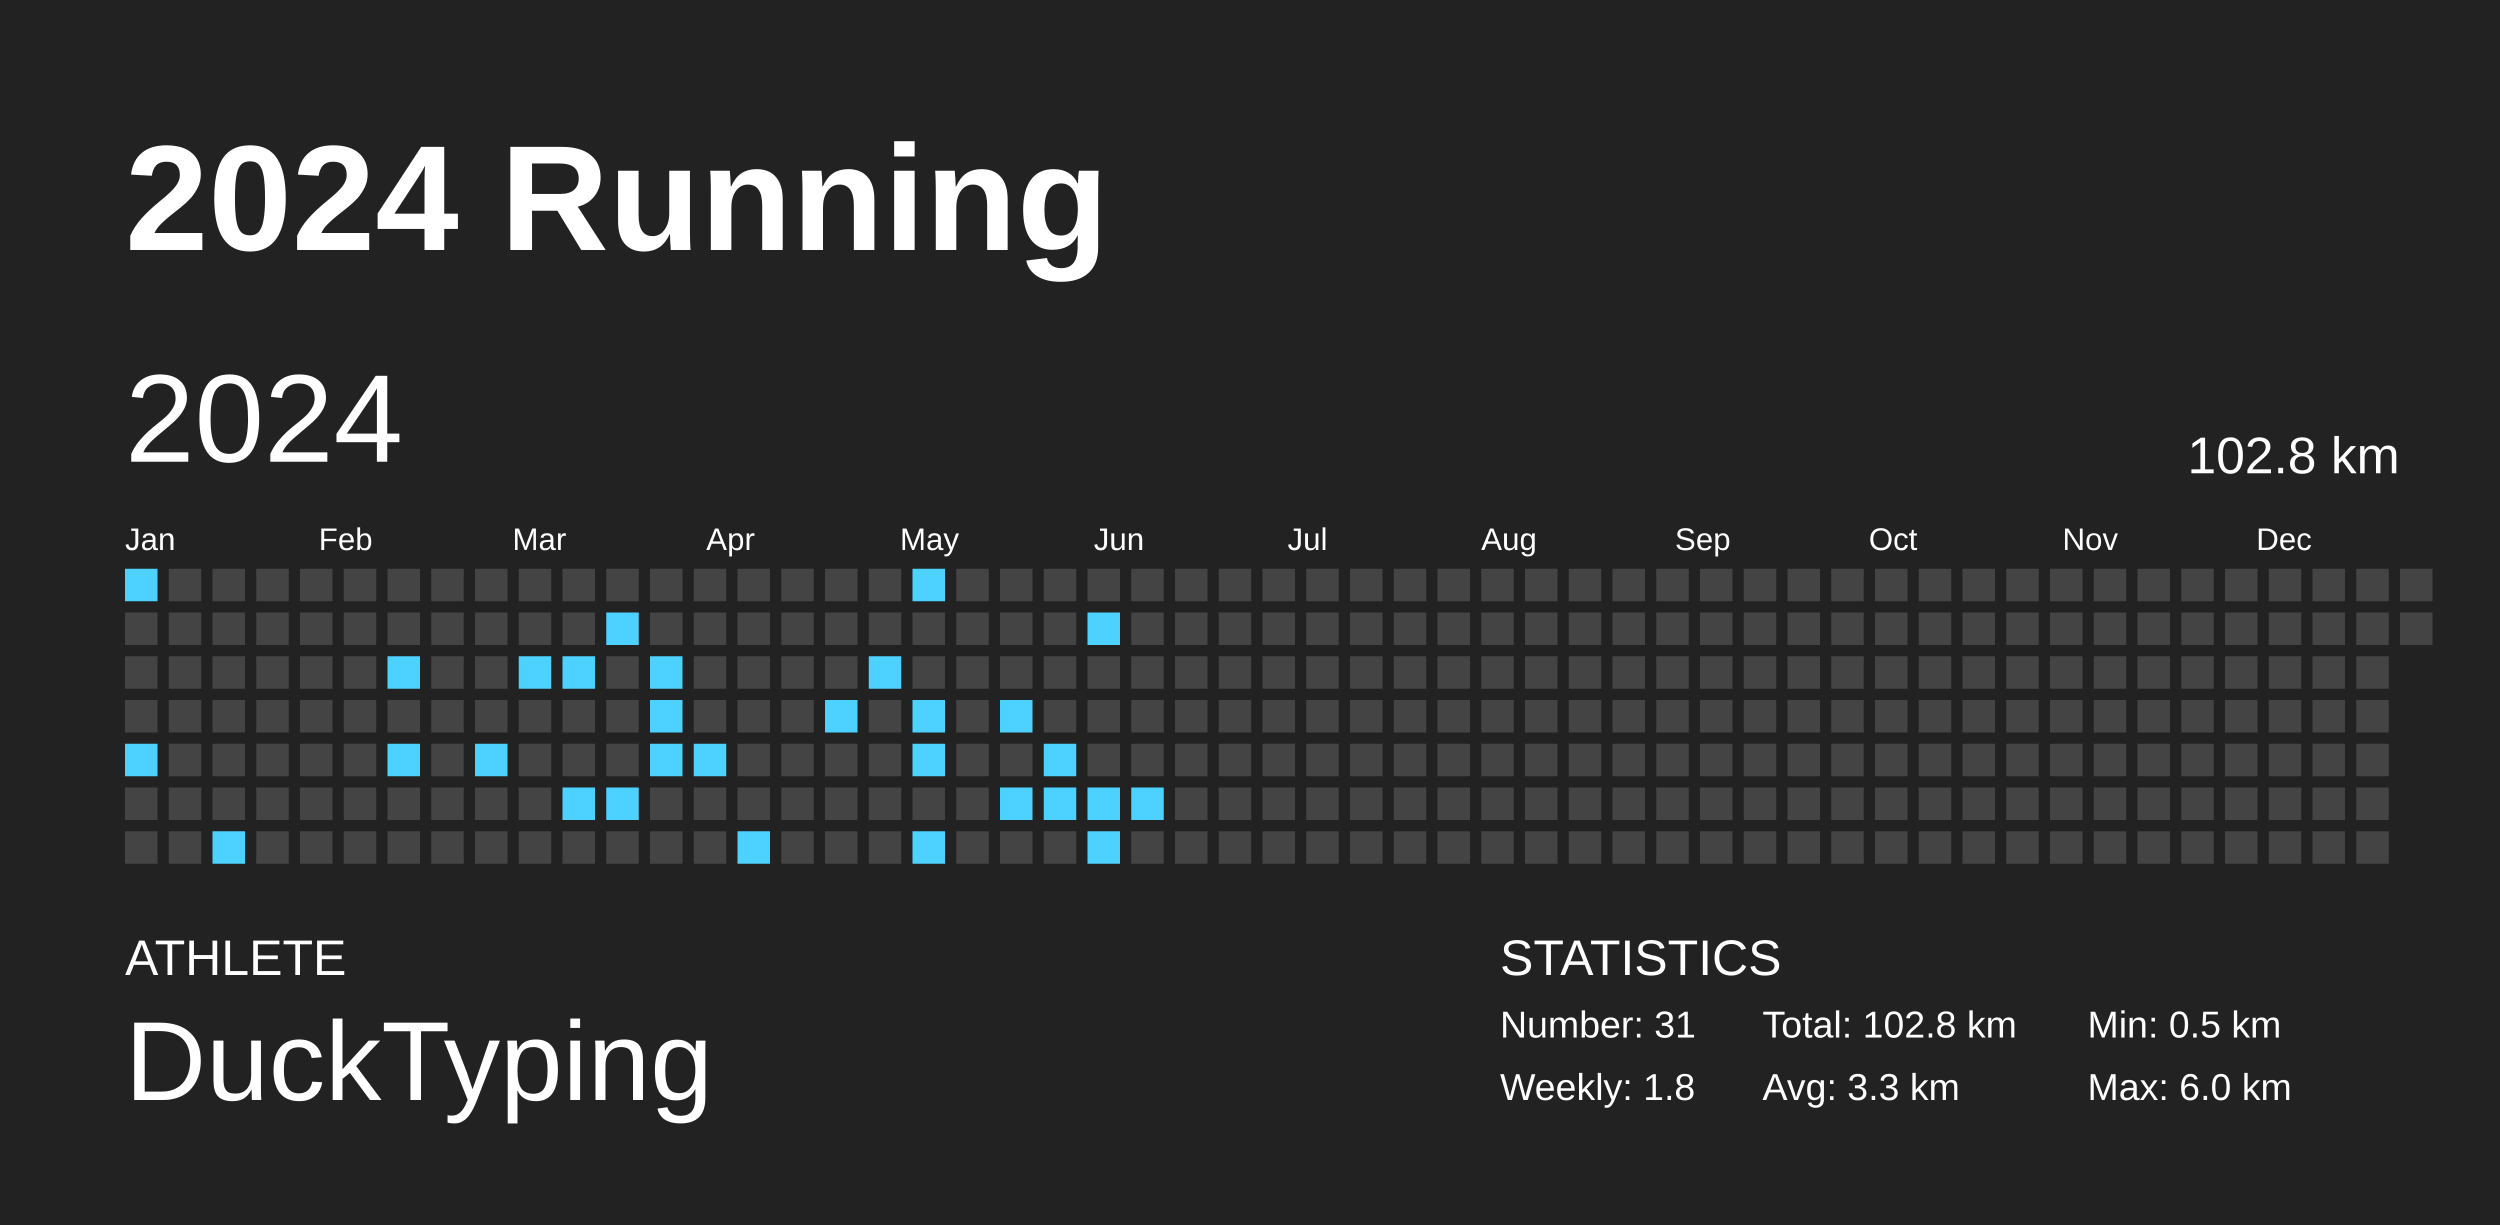
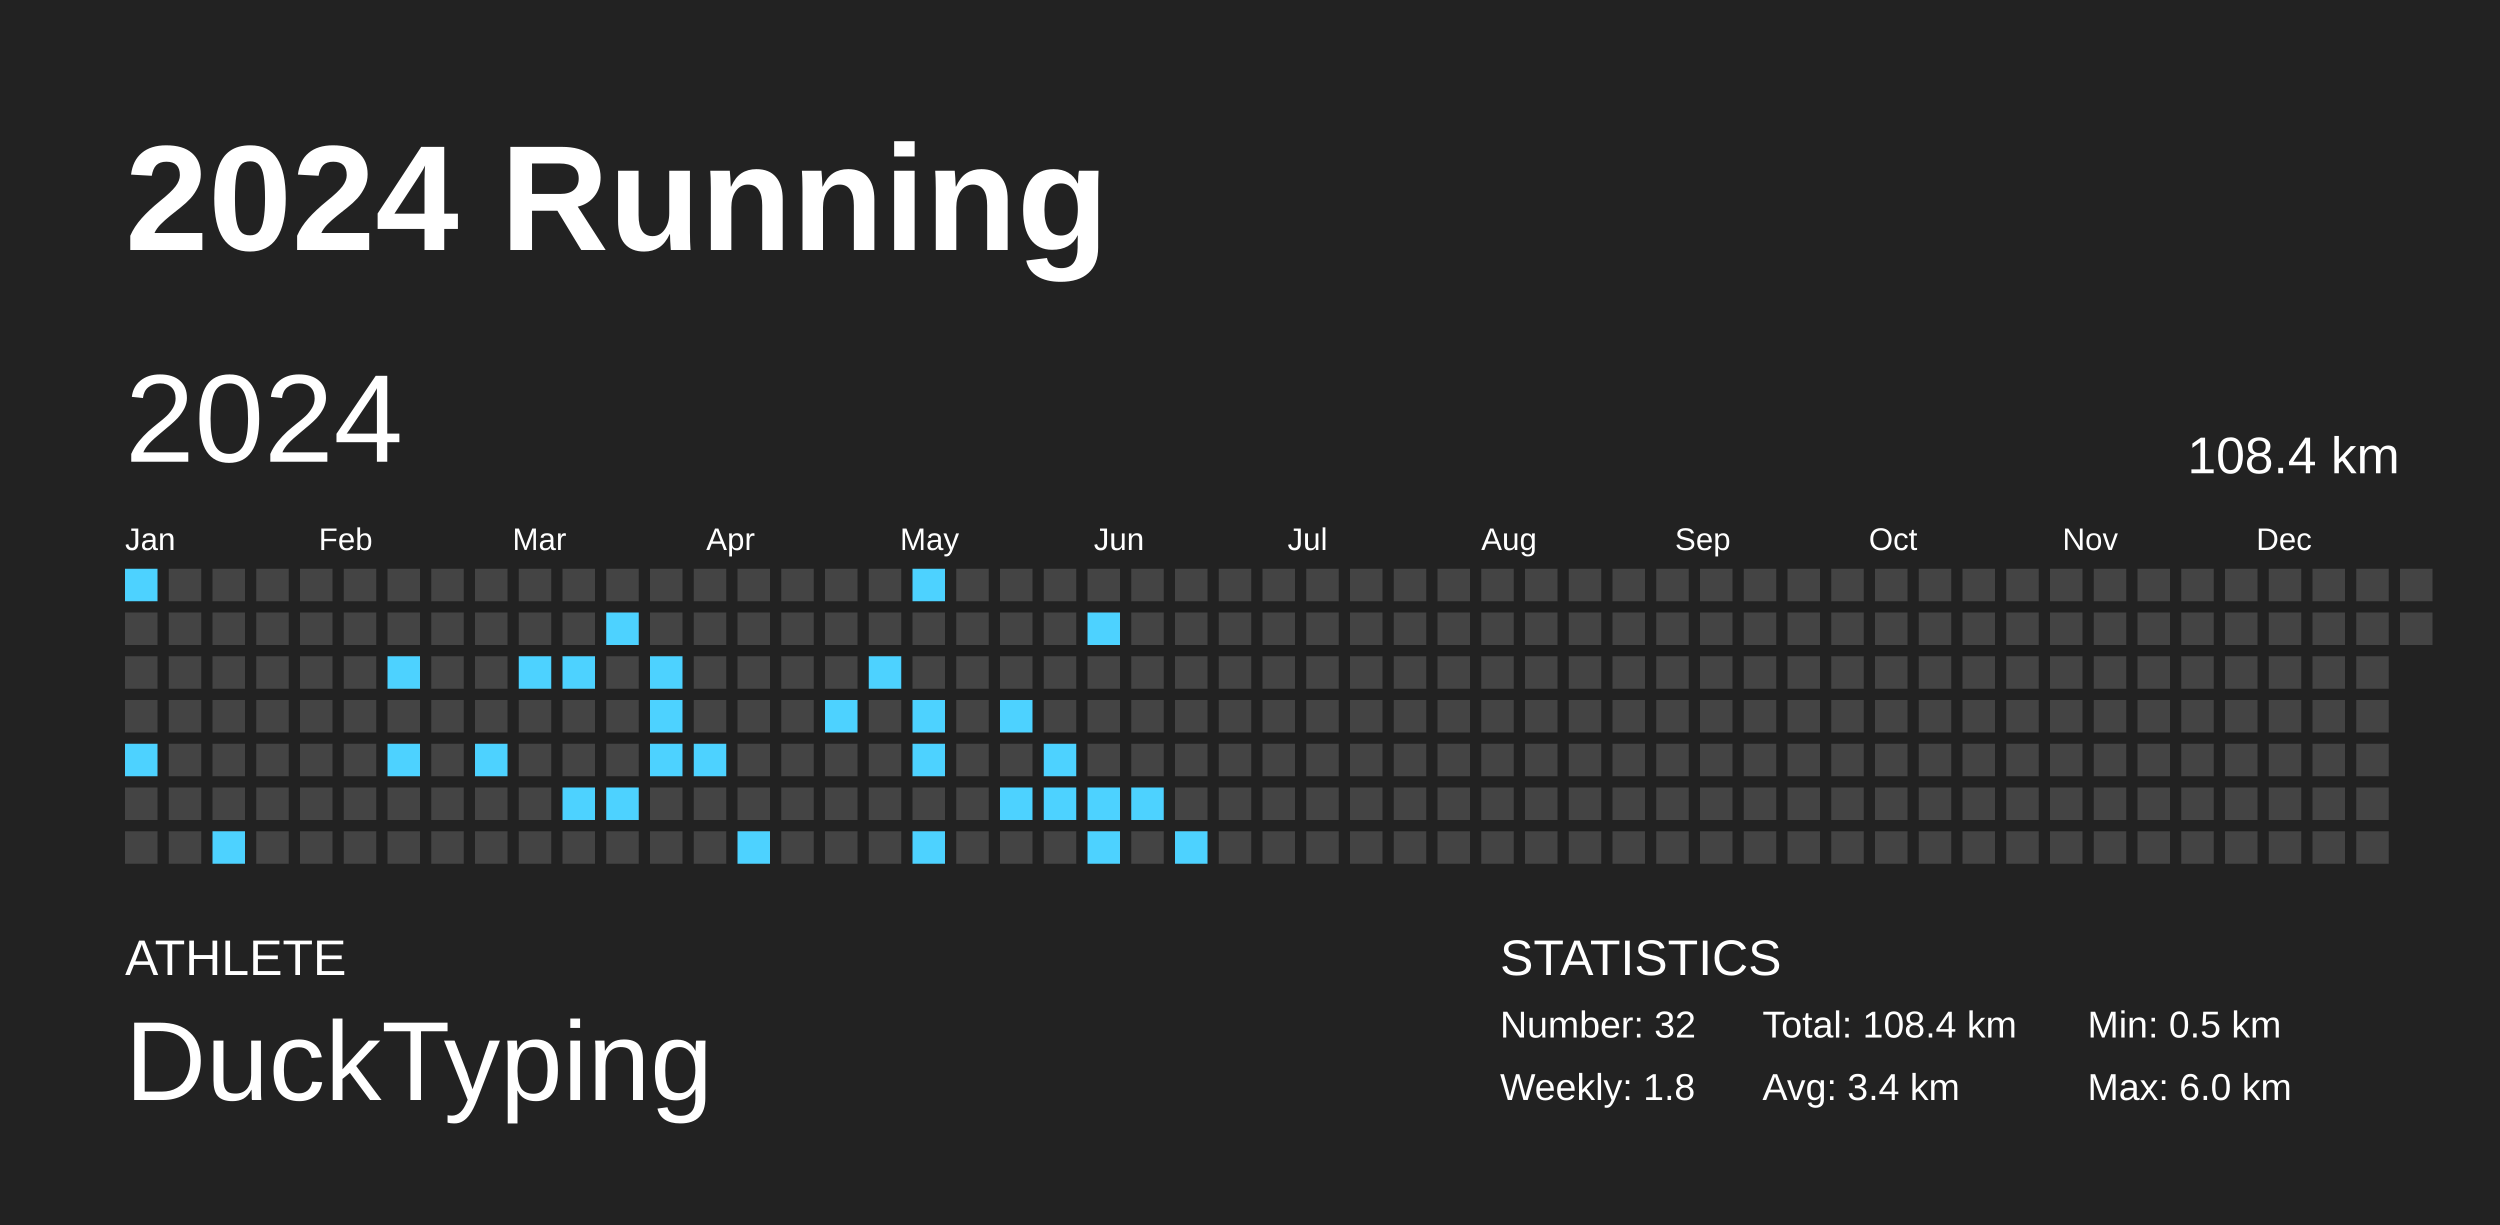
<svg xmlns="http://www.w3.org/2000/svg" baseProfile="full" height="98mm" version="1.1" viewBox="0,0,200,98" width="200mm">
  <defs />
  <rect fill="#222222" height="98" width="200" x="0" y="0" />
  <text fill="#FFFFFF" style="font-size:12px; font-family:Arial; font-weight:bold;" x="10" y="20">2024 Running</text>
  <text fill="#FFFFFF" style="font-size:4px; font-family:Arial" x="10" y="78">ATHLETE</text>
  <text fill="#FFFFFF" style="font-size:9px; font-family:Arial" x="10" y="88">DuckTyping</text>
  <text fill="#FFFFFF" style="font-size:4px; font-family:Arial" x="120" y="78">STATISTICS</text>
-   <text fill="#FFFFFF" style="font-size:3px; font-family:Arial" x="120" y="83">Number: 31</text>
+   <text fill="#FFFFFF" style="font-size:3px; font-family:Arial" x="120" y="83">Number: 32</text>
  <text fill="#FFFFFF" style="font-size:3px; font-family:Arial" x="120" y="88">Weekly: 1.8</text>
-   <text fill="#FFFFFF" style="font-size:3px; font-family:Arial" x="141" y="83">Total: 102.8 km</text>
-   <text fill="#FFFFFF" style="font-size:3px; font-family:Arial" x="141" y="88">Avg: 3.3 km</text>
+   <text fill="#FFFFFF" style="font-size:3px; font-family:Arial" x="141" y="83">Total: 108.4 km</text>
+   <text fill="#FFFFFF" style="font-size:3px; font-family:Arial" x="141" y="88">Avg: 3.4 km</text>
  <text fill="#FFFFFF" style="font-size:3px; font-family:Arial" x="167" y="83">Min: 0.5 km</text>
  <text fill="#FFFFFF" style="font-size:3px; font-family:Arial" x="167" y="88">Max: 6.0 km</text>
  <text dominant-baseline="hanging" fill="#FFFFFF" style="font-size:10.0px; font-family:Arial;" x="10" y="30">2024</text>
-   <text dominant-baseline="hanging" fill="#FFFFFF" style="font-size:4.125px; font-family:Arial;" x="175" y="35">102.8 km</text>
+   <text dominant-baseline="hanging" fill="#FFFFFF" style="font-size:4.125px; font-family:Arial;" x="175" y="35">108.4 km</text>
  <text fill="#FFFFFF" style="font-size:2.5px; font-family:Arial" x="10.0" y="44">Jan</text>
  <text fill="#FFFFFF" style="font-size:2.5px; font-family:Arial" x="25.5" y="44">Feb</text>
  <text fill="#FFFFFF" style="font-size:2.5px; font-family:Arial" x="41.0" y="44">Mar</text>
  <text fill="#FFFFFF" style="font-size:2.5px; font-family:Arial" x="56.5" y="44">Apr</text>
  <text fill="#FFFFFF" style="font-size:2.5px; font-family:Arial" x="72.0" y="44">May</text>
  <text fill="#FFFFFF" style="font-size:2.5px; font-family:Arial" x="87.5" y="44">Jun</text>
  <text fill="#FFFFFF" style="font-size:2.5px; font-family:Arial" x="103.0" y="44">Jul</text>
  <text fill="#FFFFFF" style="font-size:2.5px; font-family:Arial" x="118.5" y="44">Aug</text>
  <text fill="#FFFFFF" style="font-size:2.5px; font-family:Arial" x="134.0" y="44">Sep</text>
  <text fill="#FFFFFF" style="font-size:2.5px; font-family:Arial" x="149.5" y="44">Oct</text>
  <text fill="#FFFFFF" style="font-size:2.5px; font-family:Arial" x="165.0" y="44">Nov</text>
  <text fill="#FFFFFF" style="font-size:2.5px; font-family:Arial" x="180.5" y="44">Dec</text>
  <rect fill="#4dd2ff" height="2.6" width="2.6" x="10.0" y="45.5" />
  <rect fill="#444444" height="2.6" width="2.6" x="10.0" y="49.0" />
  <rect fill="#444444" height="2.6" width="2.6" x="10.0" y="52.5" />
  <rect fill="#444444" height="2.6" width="2.6" x="10.0" y="56.0" />
  <rect fill="#4dd2ff" height="2.6" width="2.6" x="10.0" y="59.5" />
  <rect fill="#444444" height="2.6" width="2.6" x="10.0" y="63.0" />
  <rect fill="#444444" height="2.6" width="2.6" x="10.0" y="66.5" />
  <rect fill="#444444" height="2.6" width="2.6" x="13.5" y="45.5" />
  <rect fill="#444444" height="2.6" width="2.6" x="13.5" y="49.0" />
  <rect fill="#444444" height="2.6" width="2.6" x="13.5" y="52.5" />
  <rect fill="#444444" height="2.6" width="2.6" x="13.5" y="56.0" />
  <rect fill="#444444" height="2.6" width="2.6" x="13.5" y="59.5" />
  <rect fill="#444444" height="2.6" width="2.6" x="13.5" y="63.0" />
  <rect fill="#444444" height="2.6" width="2.6" x="13.5" y="66.5" />
  <rect fill="#444444" height="2.6" width="2.6" x="17.0" y="45.5" />
  <rect fill="#444444" height="2.6" width="2.6" x="17.0" y="49.0" />
  <rect fill="#444444" height="2.6" width="2.6" x="17.0" y="52.5" />
  <rect fill="#444444" height="2.6" width="2.6" x="17.0" y="56.0" />
  <rect fill="#444444" height="2.6" width="2.6" x="17.0" y="59.5" />
  <rect fill="#444444" height="2.6" width="2.6" x="17.0" y="63.0" />
  <rect fill="#4dd2ff" height="2.6" width="2.6" x="17.0" y="66.5" />
  <rect fill="#444444" height="2.6" width="2.6" x="20.5" y="45.5" />
  <rect fill="#444444" height="2.6" width="2.6" x="20.5" y="49.0" />
  <rect fill="#444444" height="2.6" width="2.6" x="20.5" y="52.5" />
  <rect fill="#444444" height="2.6" width="2.6" x="20.5" y="56.0" />
  <rect fill="#444444" height="2.6" width="2.6" x="20.5" y="59.5" />
  <rect fill="#444444" height="2.6" width="2.6" x="20.5" y="63.0" />
  <rect fill="#444444" height="2.6" width="2.6" x="20.5" y="66.5" />
  <rect fill="#444444" height="2.6" width="2.6" x="24.0" y="45.5" />
  <rect fill="#444444" height="2.6" width="2.6" x="24.0" y="49.0" />
  <rect fill="#444444" height="2.6" width="2.6" x="24.0" y="52.5" />
  <rect fill="#444444" height="2.6" width="2.6" x="24.0" y="56.0" />
  <rect fill="#444444" height="2.6" width="2.6" x="24.0" y="59.5" />
  <rect fill="#444444" height="2.6" width="2.6" x="24.0" y="63.0" />
  <rect fill="#444444" height="2.6" width="2.6" x="24.0" y="66.5" />
  <rect fill="#444444" height="2.6" width="2.6" x="27.5" y="45.5" />
  <rect fill="#444444" height="2.6" width="2.6" x="27.5" y="49.0" />
  <rect fill="#444444" height="2.6" width="2.6" x="27.5" y="52.5" />
  <rect fill="#444444" height="2.6" width="2.6" x="27.5" y="56.0" />
  <rect fill="#444444" height="2.6" width="2.6" x="27.5" y="59.5" />
  <rect fill="#444444" height="2.6" width="2.6" x="27.5" y="63.0" />
  <rect fill="#444444" height="2.6" width="2.6" x="27.5" y="66.5" />
  <rect fill="#444444" height="2.6" width="2.6" x="31.0" y="45.5" />
  <rect fill="#444444" height="2.6" width="2.6" x="31.0" y="49.0" />
  <rect fill="#4dd2ff" height="2.6" width="2.6" x="31.0" y="52.5" />
  <rect fill="#444444" height="2.6" width="2.6" x="31.0" y="56.0" />
  <rect fill="#4dd2ff" height="2.6" width="2.6" x="31.0" y="59.5" />
  <rect fill="#444444" height="2.6" width="2.6" x="31.0" y="63.0" />
  <rect fill="#444444" height="2.6" width="2.6" x="31.0" y="66.5" />
  <rect fill="#444444" height="2.6" width="2.6" x="34.5" y="45.5" />
  <rect fill="#444444" height="2.6" width="2.6" x="34.5" y="49.0" />
  <rect fill="#444444" height="2.6" width="2.6" x="34.5" y="52.5" />
  <rect fill="#444444" height="2.6" width="2.6" x="34.5" y="56.0" />
  <rect fill="#444444" height="2.6" width="2.6" x="34.5" y="59.5" />
  <rect fill="#444444" height="2.6" width="2.6" x="34.5" y="63.0" />
  <rect fill="#444444" height="2.6" width="2.6" x="34.5" y="66.5" />
  <rect fill="#444444" height="2.6" width="2.6" x="38.0" y="45.5" />
  <rect fill="#444444" height="2.6" width="2.6" x="38.0" y="49.0" />
  <rect fill="#444444" height="2.6" width="2.6" x="38.0" y="52.5" />
  <rect fill="#444444" height="2.6" width="2.6" x="38.0" y="56.0" />
  <rect fill="#4dd2ff" height="2.6" width="2.6" x="38.0" y="59.5" />
  <rect fill="#444444" height="2.6" width="2.6" x="38.0" y="63.0" />
  <rect fill="#444444" height="2.6" width="2.6" x="38.0" y="66.5" />
  <rect fill="#444444" height="2.6" width="2.6" x="41.5" y="45.5" />
  <rect fill="#444444" height="2.6" width="2.6" x="41.5" y="49.0" />
  <rect fill="#4dd2ff" height="2.6" width="2.6" x="41.5" y="52.5" />
  <rect fill="#444444" height="2.6" width="2.6" x="41.5" y="56.0" />
  <rect fill="#444444" height="2.6" width="2.6" x="41.5" y="59.5" />
  <rect fill="#444444" height="2.6" width="2.6" x="41.5" y="63.0" />
  <rect fill="#444444" height="2.6" width="2.6" x="41.5" y="66.5" />
  <rect fill="#444444" height="2.6" width="2.6" x="45.0" y="45.5" />
  <rect fill="#444444" height="2.6" width="2.6" x="45.0" y="49.0" />
  <rect fill="#4dd2ff" height="2.6" width="2.6" x="45.0" y="52.5" />
  <rect fill="#444444" height="2.6" width="2.6" x="45.0" y="56.0" />
  <rect fill="#444444" height="2.6" width="2.6" x="45.0" y="59.5" />
  <rect fill="#4dd2ff" height="2.6" width="2.6" x="45.0" y="63.0" />
  <rect fill="#444444" height="2.6" width="2.6" x="45.0" y="66.5" />
  <rect fill="#444444" height="2.6" width="2.6" x="48.5" y="45.5" />
  <rect fill="#4dd2ff" height="2.6" width="2.6" x="48.5" y="49.0" />
  <rect fill="#444444" height="2.6" width="2.6" x="48.5" y="52.5" />
  <rect fill="#444444" height="2.6" width="2.6" x="48.5" y="56.0" />
  <rect fill="#444444" height="2.6" width="2.6" x="48.5" y="59.5" />
  <rect fill="#4dd2ff" height="2.6" width="2.6" x="48.5" y="63.0" />
  <rect fill="#444444" height="2.6" width="2.6" x="48.5" y="66.5" />
  <rect fill="#444444" height="2.6" width="2.6" x="52.0" y="45.5" />
  <rect fill="#444444" height="2.6" width="2.6" x="52.0" y="49.0" />
  <rect fill="#4dd2ff" height="2.6" width="2.6" x="52.0" y="52.5" />
  <rect fill="#4dd2ff" height="2.6" width="2.6" x="52.0" y="56.0" />
  <rect fill="#4dd2ff" height="2.6" width="2.6" x="52.0" y="59.5" />
  <rect fill="#444444" height="2.6" width="2.6" x="52.0" y="63.0" />
  <rect fill="#444444" height="2.6" width="2.6" x="52.0" y="66.5" />
  <rect fill="#444444" height="2.6" width="2.6" x="55.5" y="45.5" />
  <rect fill="#444444" height="2.6" width="2.6" x="55.5" y="49.0" />
  <rect fill="#444444" height="2.6" width="2.6" x="55.5" y="52.5" />
  <rect fill="#444444" height="2.6" width="2.6" x="55.5" y="56.0" />
  <rect fill="#4dd2ff" height="2.6" width="2.6" x="55.5" y="59.5" />
  <rect fill="#444444" height="2.6" width="2.6" x="55.5" y="63.0" />
  <rect fill="#444444" height="2.6" width="2.6" x="55.5" y="66.5" />
  <rect fill="#444444" height="2.6" width="2.6" x="59.0" y="45.5" />
  <rect fill="#444444" height="2.6" width="2.6" x="59.0" y="49.0" />
  <rect fill="#444444" height="2.6" width="2.6" x="59.0" y="52.5" />
  <rect fill="#444444" height="2.6" width="2.6" x="59.0" y="56.0" />
  <rect fill="#444444" height="2.6" width="2.6" x="59.0" y="59.5" />
  <rect fill="#444444" height="2.6" width="2.6" x="59.0" y="63.0" />
  <rect fill="#4dd2ff" height="2.6" width="2.6" x="59.0" y="66.5" />
  <rect fill="#444444" height="2.6" width="2.6" x="62.5" y="45.5" />
  <rect fill="#444444" height="2.6" width="2.6" x="62.5" y="49.0" />
  <rect fill="#444444" height="2.6" width="2.6" x="62.5" y="52.5" />
  <rect fill="#444444" height="2.6" width="2.6" x="62.5" y="56.0" />
  <rect fill="#444444" height="2.6" width="2.6" x="62.5" y="59.5" />
  <rect fill="#444444" height="2.6" width="2.6" x="62.5" y="63.0" />
  <rect fill="#444444" height="2.6" width="2.6" x="62.5" y="66.5" />
  <rect fill="#444444" height="2.6" width="2.6" x="66.0" y="45.5" />
  <rect fill="#444444" height="2.6" width="2.6" x="66.0" y="49.0" />
  <rect fill="#444444" height="2.6" width="2.6" x="66.0" y="52.5" />
  <rect fill="#4dd2ff" height="2.6" width="2.6" x="66.0" y="56.0" />
  <rect fill="#444444" height="2.6" width="2.6" x="66.0" y="59.5" />
  <rect fill="#444444" height="2.6" width="2.6" x="66.0" y="63.0" />
  <rect fill="#444444" height="2.6" width="2.6" x="66.0" y="66.5" />
  <rect fill="#444444" height="2.6" width="2.6" x="69.5" y="45.5" />
  <rect fill="#444444" height="2.6" width="2.6" x="69.5" y="49.0" />
  <rect fill="#4dd2ff" height="2.6" width="2.6" x="69.5" y="52.5" />
  <rect fill="#444444" height="2.6" width="2.6" x="69.5" y="56.0" />
  <rect fill="#444444" height="2.6" width="2.6" x="69.5" y="59.5" />
  <rect fill="#444444" height="2.6" width="2.6" x="69.5" y="63.0" />
  <rect fill="#444444" height="2.6" width="2.6" x="69.5" y="66.5" />
  <rect fill="#4dd2ff" height="2.6" width="2.6" x="73.0" y="45.5" />
  <rect fill="#444444" height="2.6" width="2.6" x="73.0" y="49.0" />
  <rect fill="#444444" height="2.6" width="2.6" x="73.0" y="52.5" />
  <rect fill="#4dd2ff" height="2.6" width="2.6" x="73.0" y="56.0" />
  <rect fill="#4dd2ff" height="2.6" width="2.6" x="73.0" y="59.5" />
  <rect fill="#444444" height="2.6" width="2.6" x="73.0" y="63.0" />
  <rect fill="#4dd2ff" height="2.6" width="2.6" x="73.0" y="66.5" />
  <rect fill="#444444" height="2.6" width="2.6" x="76.5" y="45.5" />
  <rect fill="#444444" height="2.6" width="2.6" x="76.5" y="49.0" />
  <rect fill="#444444" height="2.6" width="2.6" x="76.5" y="52.5" />
  <rect fill="#444444" height="2.6" width="2.6" x="76.5" y="56.0" />
  <rect fill="#444444" height="2.6" width="2.6" x="76.5" y="59.5" />
  <rect fill="#444444" height="2.6" width="2.6" x="76.5" y="63.0" />
  <rect fill="#444444" height="2.6" width="2.6" x="76.5" y="66.5" />
  <rect fill="#444444" height="2.6" width="2.6" x="80.0" y="45.5" />
  <rect fill="#444444" height="2.6" width="2.6" x="80.0" y="49.0" />
  <rect fill="#444444" height="2.6" width="2.6" x="80.0" y="52.5" />
  <rect fill="#4dd2ff" height="2.6" width="2.6" x="80.0" y="56.0" />
  <rect fill="#444444" height="2.6" width="2.6" x="80.0" y="59.5" />
  <rect fill="#4dd2ff" height="2.6" width="2.6" x="80.0" y="63.0" />
  <rect fill="#444444" height="2.6" width="2.6" x="80.0" y="66.5" />
  <rect fill="#444444" height="2.6" width="2.6" x="83.5" y="45.5" />
  <rect fill="#444444" height="2.6" width="2.6" x="83.5" y="49.0" />
  <rect fill="#444444" height="2.6" width="2.6" x="83.5" y="52.5" />
  <rect fill="#444444" height="2.6" width="2.6" x="83.5" y="56.0" />
  <rect fill="#4dd2ff" height="2.6" width="2.6" x="83.5" y="59.5" />
  <rect fill="#4dd2ff" height="2.6" width="2.6" x="83.5" y="63.0" />
  <rect fill="#444444" height="2.6" width="2.6" x="83.5" y="66.5" />
  <rect fill="#444444" height="2.6" width="2.6" x="87.0" y="45.5" />
  <rect fill="#4dd2ff" height="2.6" width="2.6" x="87.0" y="49.0" />
  <rect fill="#444444" height="2.6" width="2.6" x="87.0" y="52.5" />
  <rect fill="#444444" height="2.6" width="2.6" x="87.0" y="56.0" />
  <rect fill="#444444" height="2.6" width="2.6" x="87.0" y="59.5" />
  <rect fill="#4dd2ff" height="2.6" width="2.6" x="87.0" y="63.0" />
  <rect fill="#4dd2ff" height="2.6" width="2.6" x="87.0" y="66.5" />
  <rect fill="#444444" height="2.6" width="2.6" x="90.5" y="45.5" />
  <rect fill="#444444" height="2.6" width="2.6" x="90.5" y="49.0" />
  <rect fill="#444444" height="2.6" width="2.6" x="90.5" y="52.5" />
  <rect fill="#444444" height="2.6" width="2.6" x="90.5" y="56.0" />
  <rect fill="#444444" height="2.6" width="2.6" x="90.5" y="59.5" />
  <rect fill="#4dd2ff" height="2.6" width="2.6" x="90.5" y="63.0" />
  <rect fill="#444444" height="2.6" width="2.6" x="90.5" y="66.5" />
  <rect fill="#444444" height="2.6" width="2.6" x="94.0" y="45.5" />
  <rect fill="#444444" height="2.6" width="2.6" x="94.0" y="49.0" />
  <rect fill="#444444" height="2.6" width="2.6" x="94.0" y="52.5" />
  <rect fill="#444444" height="2.6" width="2.6" x="94.0" y="56.0" />
  <rect fill="#444444" height="2.6" width="2.6" x="94.0" y="59.5" />
  <rect fill="#444444" height="2.6" width="2.6" x="94.0" y="63.0" />
-   <rect fill="#444444" height="2.6" width="2.6" x="94.0" y="66.5" />
+   <rect fill="#4dd2ff" height="2.6" width="2.6" x="94.0" y="66.5" />
  <rect fill="#444444" height="2.6" width="2.6" x="97.5" y="45.5" />
  <rect fill="#444444" height="2.6" width="2.6" x="97.5" y="49.0" />
  <rect fill="#444444" height="2.6" width="2.6" x="97.5" y="52.5" />
  <rect fill="#444444" height="2.6" width="2.6" x="97.5" y="56.0" />
  <rect fill="#444444" height="2.6" width="2.6" x="97.5" y="59.5" />
  <rect fill="#444444" height="2.6" width="2.6" x="97.5" y="63.0" />
  <rect fill="#444444" height="2.6" width="2.6" x="97.5" y="66.5" />
  <rect fill="#444444" height="2.6" width="2.6" x="101.0" y="45.5" />
  <rect fill="#444444" height="2.6" width="2.6" x="101.0" y="49.0" />
  <rect fill="#444444" height="2.6" width="2.6" x="101.0" y="52.5" />
  <rect fill="#444444" height="2.6" width="2.6" x="101.0" y="56.0" />
  <rect fill="#444444" height="2.6" width="2.6" x="101.0" y="59.5" />
  <rect fill="#444444" height="2.6" width="2.6" x="101.0" y="63.0" />
  <rect fill="#444444" height="2.6" width="2.6" x="101.0" y="66.5" />
  <rect fill="#444444" height="2.6" width="2.6" x="104.5" y="45.5" />
  <rect fill="#444444" height="2.6" width="2.6" x="104.5" y="49.0" />
  <rect fill="#444444" height="2.6" width="2.6" x="104.5" y="52.5" />
  <rect fill="#444444" height="2.6" width="2.6" x="104.5" y="56.0" />
  <rect fill="#444444" height="2.6" width="2.6" x="104.5" y="59.5" />
  <rect fill="#444444" height="2.6" width="2.6" x="104.5" y="63.0" />
  <rect fill="#444444" height="2.6" width="2.6" x="104.5" y="66.5" />
  <rect fill="#444444" height="2.6" width="2.6" x="108.0" y="45.5" />
  <rect fill="#444444" height="2.6" width="2.6" x="108.0" y="49.0" />
  <rect fill="#444444" height="2.6" width="2.6" x="108.0" y="52.5" />
  <rect fill="#444444" height="2.6" width="2.6" x="108.0" y="56.0" />
  <rect fill="#444444" height="2.6" width="2.6" x="108.0" y="59.5" />
  <rect fill="#444444" height="2.6" width="2.6" x="108.0" y="63.0" />
  <rect fill="#444444" height="2.6" width="2.6" x="108.0" y="66.5" />
  <rect fill="#444444" height="2.6" width="2.6" x="111.5" y="45.5" />
  <rect fill="#444444" height="2.6" width="2.6" x="111.5" y="49.0" />
  <rect fill="#444444" height="2.6" width="2.6" x="111.5" y="52.5" />
  <rect fill="#444444" height="2.6" width="2.6" x="111.5" y="56.0" />
  <rect fill="#444444" height="2.6" width="2.6" x="111.5" y="59.5" />
  <rect fill="#444444" height="2.6" width="2.6" x="111.5" y="63.0" />
  <rect fill="#444444" height="2.6" width="2.6" x="111.5" y="66.5" />
  <rect fill="#444444" height="2.6" width="2.6" x="115.0" y="45.5" />
  <rect fill="#444444" height="2.6" width="2.6" x="115.0" y="49.0" />
  <rect fill="#444444" height="2.6" width="2.6" x="115.0" y="52.5" />
  <rect fill="#444444" height="2.6" width="2.6" x="115.0" y="56.0" />
  <rect fill="#444444" height="2.6" width="2.6" x="115.0" y="59.5" />
  <rect fill="#444444" height="2.6" width="2.6" x="115.0" y="63.0" />
  <rect fill="#444444" height="2.6" width="2.6" x="115.0" y="66.5" />
  <rect fill="#444444" height="2.6" width="2.6" x="118.5" y="45.5" />
  <rect fill="#444444" height="2.6" width="2.6" x="118.5" y="49.0" />
  <rect fill="#444444" height="2.6" width="2.6" x="118.5" y="52.5" />
  <rect fill="#444444" height="2.6" width="2.6" x="118.5" y="56.0" />
  <rect fill="#444444" height="2.6" width="2.6" x="118.5" y="59.5" />
  <rect fill="#444444" height="2.6" width="2.6" x="118.5" y="63.0" />
  <rect fill="#444444" height="2.6" width="2.6" x="118.5" y="66.5" />
  <rect fill="#444444" height="2.6" width="2.6" x="122.0" y="45.5" />
  <rect fill="#444444" height="2.6" width="2.6" x="122.0" y="49.0" />
  <rect fill="#444444" height="2.6" width="2.6" x="122.0" y="52.5" />
  <rect fill="#444444" height="2.6" width="2.6" x="122.0" y="56.0" />
  <rect fill="#444444" height="2.6" width="2.6" x="122.0" y="59.5" />
  <rect fill="#444444" height="2.6" width="2.6" x="122.0" y="63.0" />
  <rect fill="#444444" height="2.6" width="2.6" x="122.0" y="66.5" />
  <rect fill="#444444" height="2.6" width="2.6" x="125.5" y="45.5" />
  <rect fill="#444444" height="2.6" width="2.6" x="125.5" y="49.0" />
  <rect fill="#444444" height="2.6" width="2.6" x="125.5" y="52.5" />
  <rect fill="#444444" height="2.6" width="2.6" x="125.5" y="56.0" />
  <rect fill="#444444" height="2.6" width="2.6" x="125.5" y="59.5" />
  <rect fill="#444444" height="2.6" width="2.6" x="125.5" y="63.0" />
  <rect fill="#444444" height="2.6" width="2.6" x="125.5" y="66.5" />
  <rect fill="#444444" height="2.6" width="2.6" x="129.0" y="45.5" />
  <rect fill="#444444" height="2.6" width="2.6" x="129.0" y="49.0" />
  <rect fill="#444444" height="2.6" width="2.6" x="129.0" y="52.5" />
  <rect fill="#444444" height="2.6" width="2.6" x="129.0" y="56.0" />
  <rect fill="#444444" height="2.6" width="2.6" x="129.0" y="59.5" />
  <rect fill="#444444" height="2.6" width="2.6" x="129.0" y="63.0" />
  <rect fill="#444444" height="2.6" width="2.6" x="129.0" y="66.5" />
  <rect fill="#444444" height="2.6" width="2.6" x="132.5" y="45.5" />
  <rect fill="#444444" height="2.6" width="2.6" x="132.5" y="49.0" />
  <rect fill="#444444" height="2.6" width="2.6" x="132.5" y="52.5" />
  <rect fill="#444444" height="2.6" width="2.6" x="132.5" y="56.0" />
  <rect fill="#444444" height="2.6" width="2.6" x="132.5" y="59.5" />
  <rect fill="#444444" height="2.6" width="2.6" x="132.5" y="63.0" />
  <rect fill="#444444" height="2.6" width="2.6" x="132.5" y="66.5" />
  <rect fill="#444444" height="2.6" width="2.6" x="136.0" y="45.5" />
  <rect fill="#444444" height="2.6" width="2.6" x="136.0" y="49.0" />
  <rect fill="#444444" height="2.6" width="2.6" x="136.0" y="52.5" />
  <rect fill="#444444" height="2.6" width="2.6" x="136.0" y="56.0" />
  <rect fill="#444444" height="2.6" width="2.6" x="136.0" y="59.5" />
  <rect fill="#444444" height="2.6" width="2.6" x="136.0" y="63.0" />
  <rect fill="#444444" height="2.6" width="2.6" x="136.0" y="66.5" />
  <rect fill="#444444" height="2.6" width="2.6" x="139.5" y="45.5" />
  <rect fill="#444444" height="2.6" width="2.6" x="139.5" y="49.0" />
  <rect fill="#444444" height="2.6" width="2.6" x="139.5" y="52.5" />
  <rect fill="#444444" height="2.6" width="2.6" x="139.5" y="56.0" />
  <rect fill="#444444" height="2.6" width="2.6" x="139.5" y="59.5" />
  <rect fill="#444444" height="2.6" width="2.6" x="139.5" y="63.0" />
  <rect fill="#444444" height="2.6" width="2.6" x="139.5" y="66.5" />
  <rect fill="#444444" height="2.6" width="2.6" x="143.0" y="45.5" />
  <rect fill="#444444" height="2.6" width="2.6" x="143.0" y="49.0" />
  <rect fill="#444444" height="2.6" width="2.6" x="143.0" y="52.5" />
  <rect fill="#444444" height="2.6" width="2.6" x="143.0" y="56.0" />
  <rect fill="#444444" height="2.6" width="2.6" x="143.0" y="59.5" />
  <rect fill="#444444" height="2.6" width="2.6" x="143.0" y="63.0" />
  <rect fill="#444444" height="2.6" width="2.6" x="143.0" y="66.5" />
  <rect fill="#444444" height="2.6" width="2.6" x="146.5" y="45.5" />
  <rect fill="#444444" height="2.6" width="2.6" x="146.5" y="49.0" />
  <rect fill="#444444" height="2.6" width="2.6" x="146.5" y="52.5" />
  <rect fill="#444444" height="2.6" width="2.6" x="146.5" y="56.0" />
  <rect fill="#444444" height="2.6" width="2.6" x="146.5" y="59.5" />
  <rect fill="#444444" height="2.6" width="2.6" x="146.5" y="63.0" />
  <rect fill="#444444" height="2.6" width="2.6" x="146.5" y="66.5" />
  <rect fill="#444444" height="2.6" width="2.6" x="150.0" y="45.5" />
  <rect fill="#444444" height="2.6" width="2.6" x="150.0" y="49.0" />
  <rect fill="#444444" height="2.6" width="2.6" x="150.0" y="52.5" />
  <rect fill="#444444" height="2.6" width="2.6" x="150.0" y="56.0" />
  <rect fill="#444444" height="2.6" width="2.6" x="150.0" y="59.5" />
  <rect fill="#444444" height="2.6" width="2.6" x="150.0" y="63.0" />
  <rect fill="#444444" height="2.6" width="2.6" x="150.0" y="66.5" />
  <rect fill="#444444" height="2.6" width="2.6" x="153.5" y="45.5" />
  <rect fill="#444444" height="2.6" width="2.6" x="153.5" y="49.0" />
  <rect fill="#444444" height="2.6" width="2.6" x="153.5" y="52.5" />
  <rect fill="#444444" height="2.6" width="2.6" x="153.5" y="56.0" />
  <rect fill="#444444" height="2.6" width="2.6" x="153.5" y="59.5" />
  <rect fill="#444444" height="2.6" width="2.6" x="153.5" y="63.0" />
  <rect fill="#444444" height="2.6" width="2.6" x="153.5" y="66.5" />
  <rect fill="#444444" height="2.6" width="2.6" x="157.0" y="45.5" />
  <rect fill="#444444" height="2.6" width="2.6" x="157.0" y="49.0" />
  <rect fill="#444444" height="2.6" width="2.6" x="157.0" y="52.5" />
  <rect fill="#444444" height="2.6" width="2.6" x="157.0" y="56.0" />
  <rect fill="#444444" height="2.6" width="2.6" x="157.0" y="59.5" />
  <rect fill="#444444" height="2.6" width="2.6" x="157.0" y="63.0" />
  <rect fill="#444444" height="2.6" width="2.6" x="157.0" y="66.5" />
  <rect fill="#444444" height="2.6" width="2.6" x="160.5" y="45.5" />
  <rect fill="#444444" height="2.6" width="2.6" x="160.5" y="49.0" />
  <rect fill="#444444" height="2.6" width="2.6" x="160.5" y="52.5" />
  <rect fill="#444444" height="2.6" width="2.6" x="160.5" y="56.0" />
  <rect fill="#444444" height="2.6" width="2.6" x="160.5" y="59.5" />
  <rect fill="#444444" height="2.6" width="2.6" x="160.5" y="63.0" />
  <rect fill="#444444" height="2.6" width="2.6" x="160.5" y="66.5" />
  <rect fill="#444444" height="2.6" width="2.6" x="164.0" y="45.5" />
  <rect fill="#444444" height="2.6" width="2.6" x="164.0" y="49.0" />
  <rect fill="#444444" height="2.6" width="2.6" x="164.0" y="52.5" />
  <rect fill="#444444" height="2.6" width="2.6" x="164.0" y="56.0" />
  <rect fill="#444444" height="2.6" width="2.6" x="164.0" y="59.5" />
  <rect fill="#444444" height="2.6" width="2.6" x="164.0" y="63.0" />
  <rect fill="#444444" height="2.6" width="2.6" x="164.0" y="66.5" />
  <rect fill="#444444" height="2.6" width="2.6" x="167.5" y="45.5" />
  <rect fill="#444444" height="2.6" width="2.6" x="167.5" y="49.0" />
  <rect fill="#444444" height="2.6" width="2.6" x="167.5" y="52.5" />
  <rect fill="#444444" height="2.6" width="2.6" x="167.5" y="56.0" />
  <rect fill="#444444" height="2.6" width="2.6" x="167.5" y="59.5" />
  <rect fill="#444444" height="2.6" width="2.6" x="167.5" y="63.0" />
  <rect fill="#444444" height="2.6" width="2.6" x="167.5" y="66.5" />
  <rect fill="#444444" height="2.6" width="2.6" x="171.0" y="45.5" />
  <rect fill="#444444" height="2.6" width="2.6" x="171.0" y="49.0" />
  <rect fill="#444444" height="2.6" width="2.6" x="171.0" y="52.5" />
  <rect fill="#444444" height="2.6" width="2.6" x="171.0" y="56.0" />
  <rect fill="#444444" height="2.6" width="2.6" x="171.0" y="59.5" />
  <rect fill="#444444" height="2.6" width="2.6" x="171.0" y="63.0" />
  <rect fill="#444444" height="2.6" width="2.6" x="171.0" y="66.5" />
  <rect fill="#444444" height="2.6" width="2.6" x="174.5" y="45.5" />
  <rect fill="#444444" height="2.6" width="2.6" x="174.5" y="49.0" />
  <rect fill="#444444" height="2.6" width="2.6" x="174.5" y="52.5" />
  <rect fill="#444444" height="2.6" width="2.6" x="174.5" y="56.0" />
  <rect fill="#444444" height="2.6" width="2.6" x="174.5" y="59.5" />
  <rect fill="#444444" height="2.6" width="2.6" x="174.5" y="63.0" />
  <rect fill="#444444" height="2.6" width="2.6" x="174.5" y="66.5" />
  <rect fill="#444444" height="2.6" width="2.6" x="178.0" y="45.5" />
  <rect fill="#444444" height="2.6" width="2.6" x="178.0" y="49.0" />
  <rect fill="#444444" height="2.6" width="2.6" x="178.0" y="52.5" />
  <rect fill="#444444" height="2.6" width="2.6" x="178.0" y="56.0" />
  <rect fill="#444444" height="2.6" width="2.6" x="178.0" y="59.5" />
  <rect fill="#444444" height="2.6" width="2.6" x="178.0" y="63.0" />
  <rect fill="#444444" height="2.6" width="2.6" x="178.0" y="66.5" />
  <rect fill="#444444" height="2.6" width="2.6" x="181.5" y="45.5" />
  <rect fill="#444444" height="2.6" width="2.6" x="181.5" y="49.0" />
  <rect fill="#444444" height="2.6" width="2.6" x="181.5" y="52.5" />
  <rect fill="#444444" height="2.6" width="2.6" x="181.5" y="56.0" />
  <rect fill="#444444" height="2.6" width="2.6" x="181.5" y="59.5" />
  <rect fill="#444444" height="2.6" width="2.6" x="181.5" y="63.0" />
  <rect fill="#444444" height="2.6" width="2.6" x="181.5" y="66.5" />
  <rect fill="#444444" height="2.6" width="2.6" x="185.0" y="45.5" />
  <rect fill="#444444" height="2.6" width="2.6" x="185.0" y="49.0" />
  <rect fill="#444444" height="2.6" width="2.6" x="185.0" y="52.5" />
  <rect fill="#444444" height="2.6" width="2.6" x="185.0" y="56.0" />
  <rect fill="#444444" height="2.6" width="2.6" x="185.0" y="59.5" />
  <rect fill="#444444" height="2.6" width="2.6" x="185.0" y="63.0" />
  <rect fill="#444444" height="2.6" width="2.6" x="185.0" y="66.5" />
  <rect fill="#444444" height="2.6" width="2.6" x="188.5" y="45.5" />
  <rect fill="#444444" height="2.6" width="2.6" x="188.5" y="49.0" />
  <rect fill="#444444" height="2.6" width="2.6" x="188.5" y="52.5" />
  <rect fill="#444444" height="2.6" width="2.6" x="188.5" y="56.0" />
  <rect fill="#444444" height="2.6" width="2.6" x="188.5" y="59.5" />
  <rect fill="#444444" height="2.6" width="2.6" x="188.5" y="63.0" />
  <rect fill="#444444" height="2.6" width="2.6" x="188.5" y="66.5" />
  <rect fill="#444444" height="2.6" width="2.6" x="192.0" y="45.5" />
  <rect fill="#444444" height="2.6" width="2.6" x="192.0" y="49.0" />
</svg>
